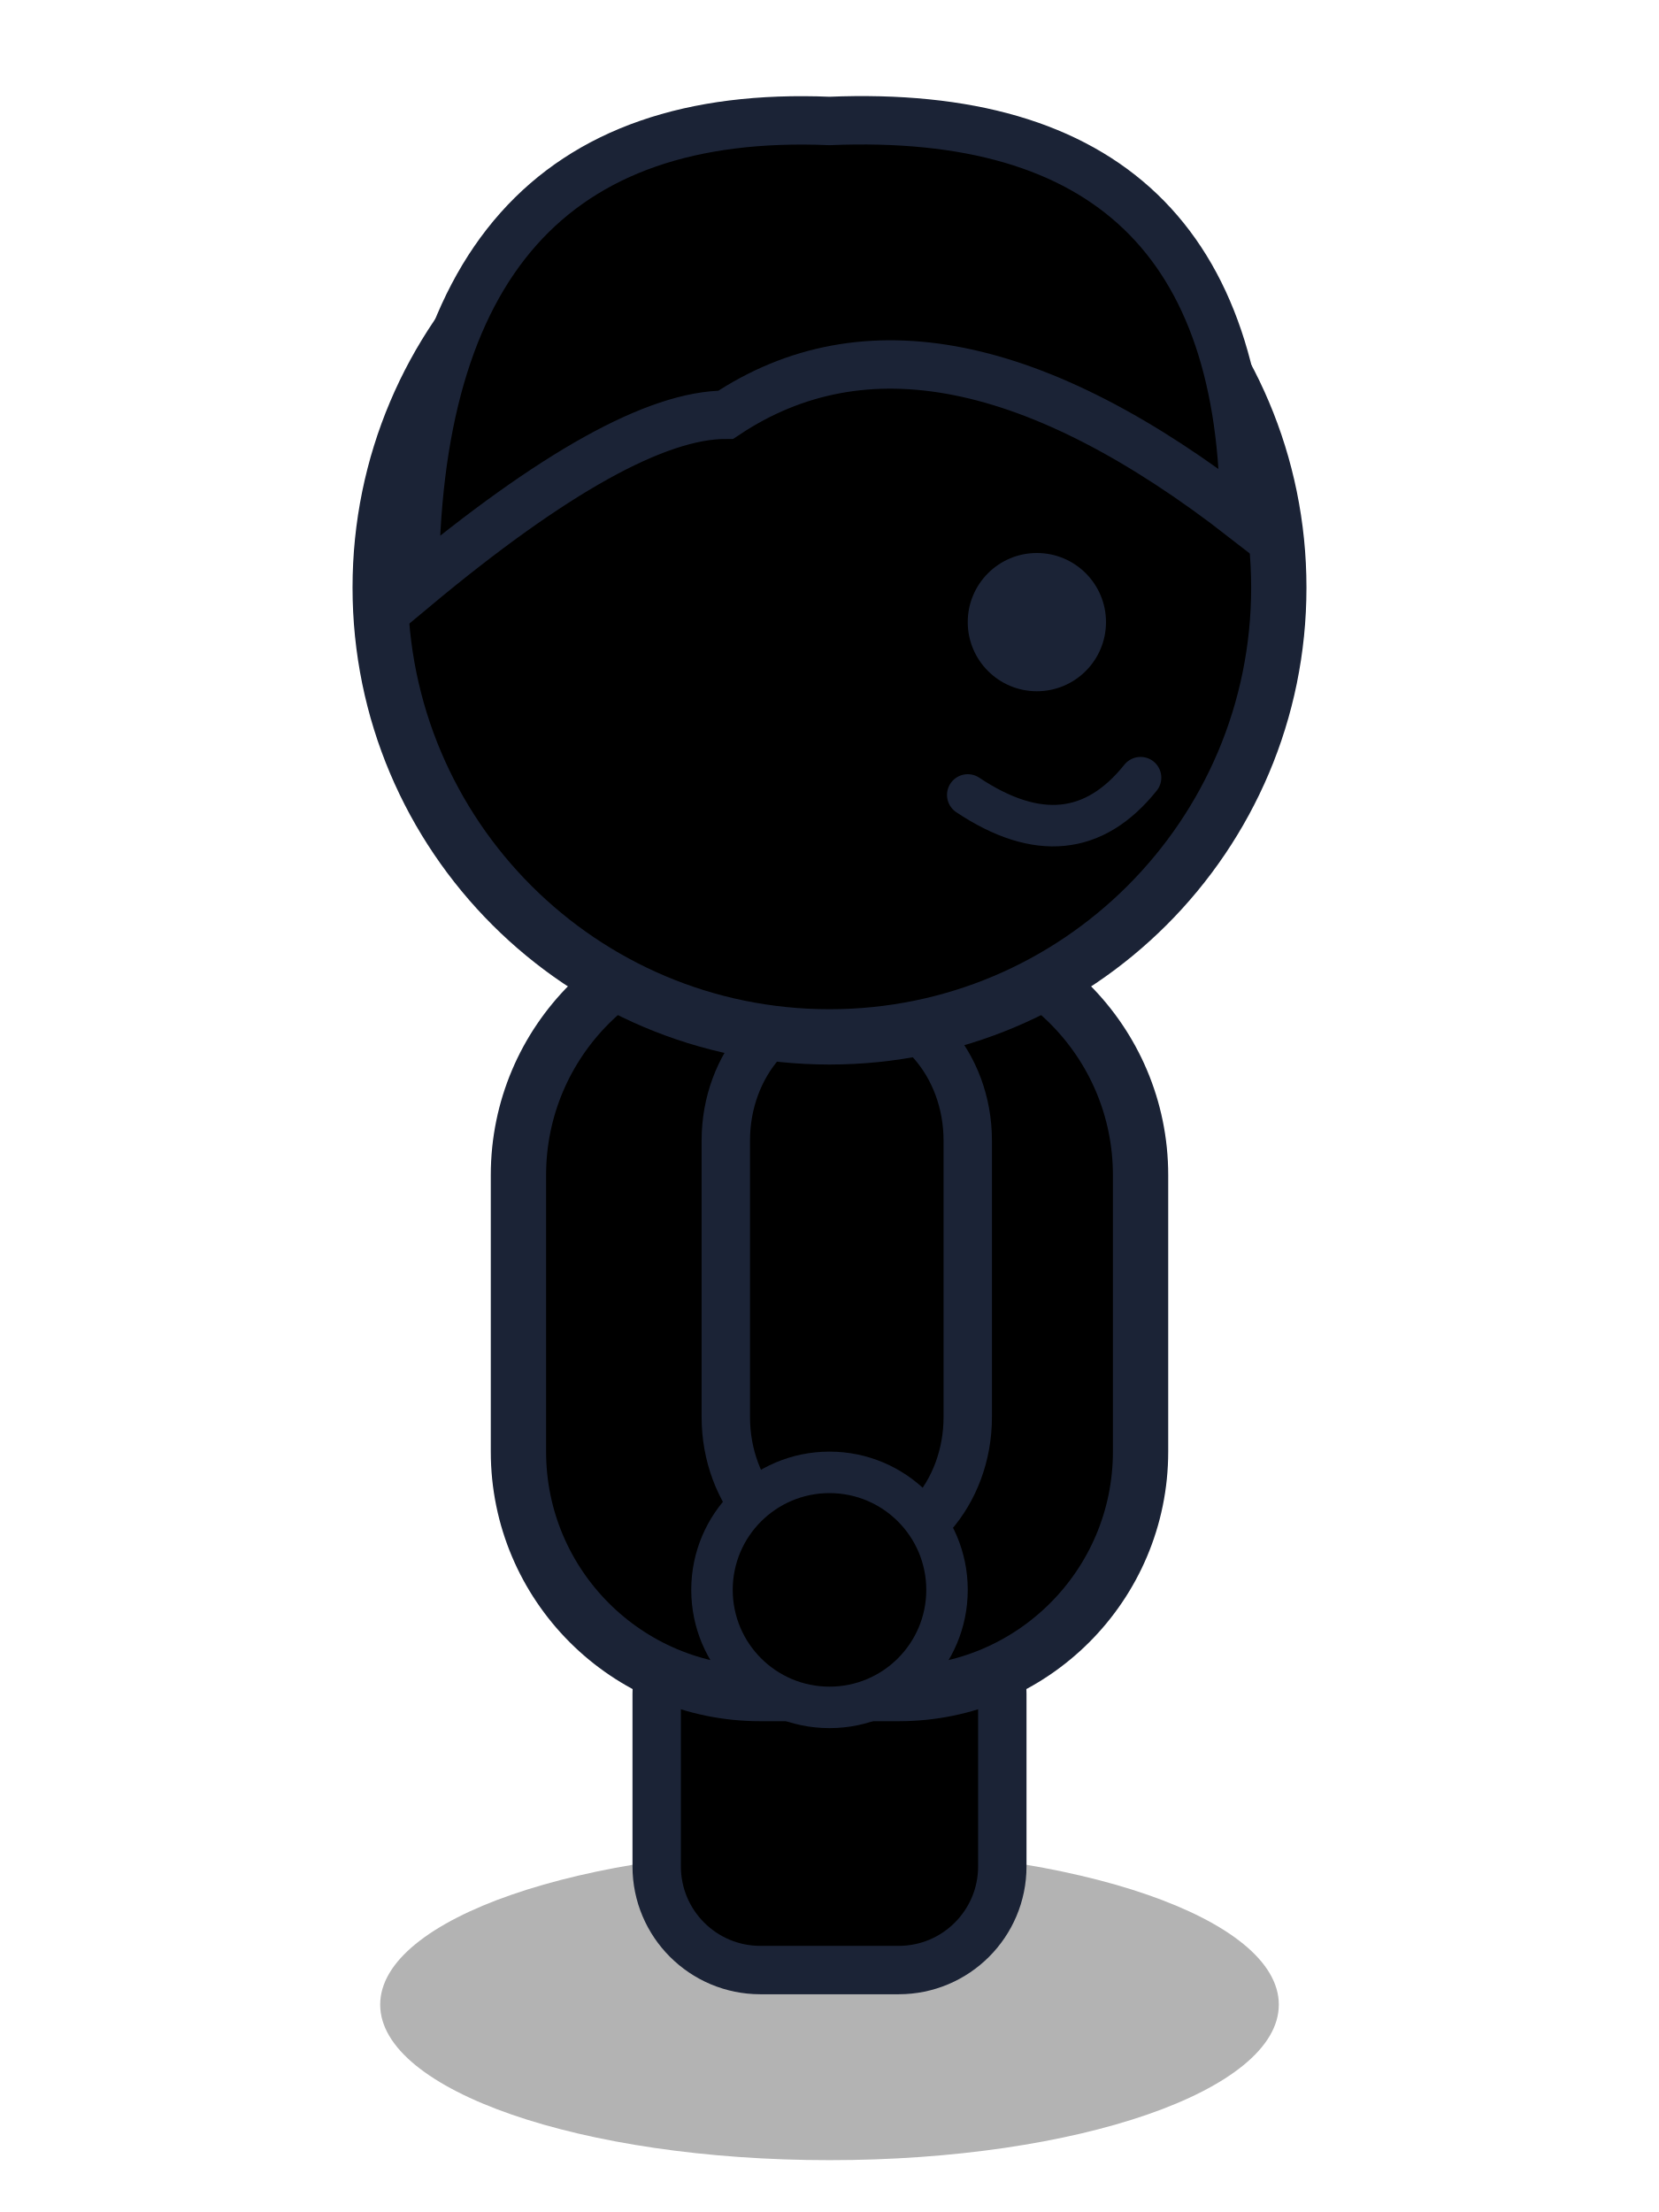
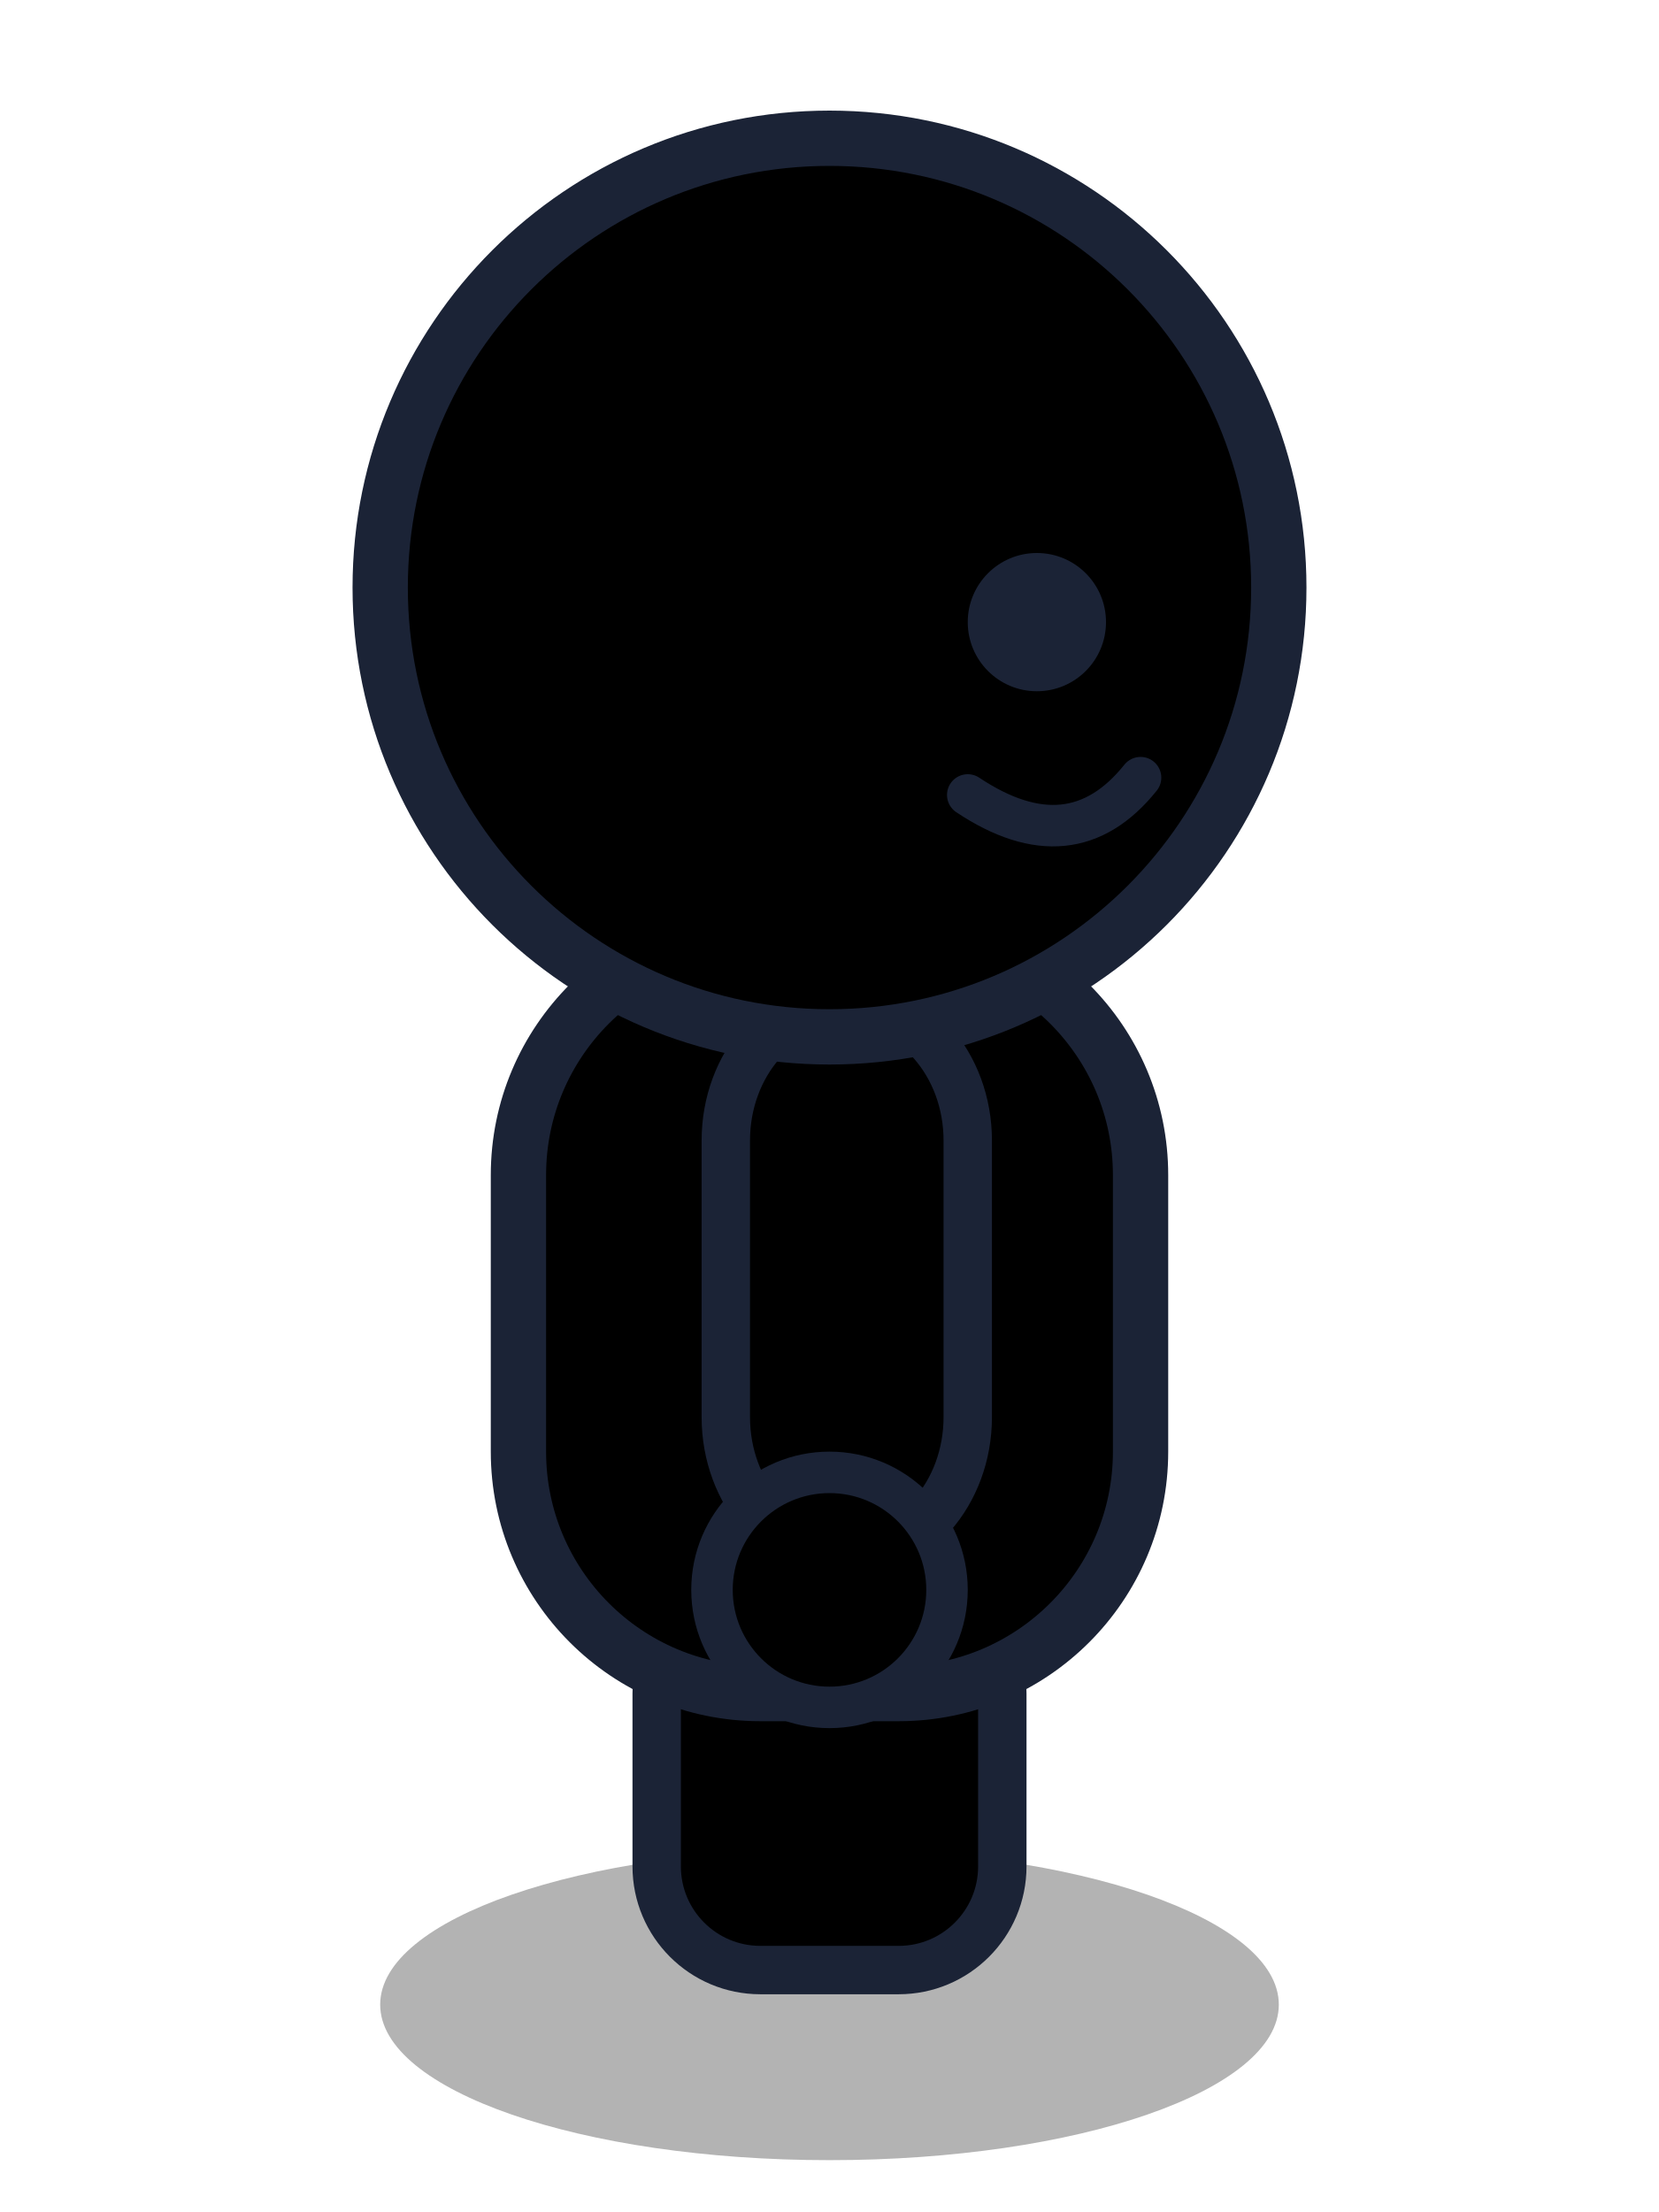
<svg xmlns="http://www.w3.org/2000/svg" width="96" height="128" viewBox="0 0 48 64">
  <ellipse cx="24" cy="58" rx="13" ry="4.5" fill="#000" opacity=".3" />
  <rect x="19" y="46" width="10" height="11" rx="3" fill="{{pants}}" stroke="#1b2336" stroke-width="1.4" />
  <rect x="15" y="27" width="18" height="22" rx="7" fill="{{shirt}}" stroke="#1b2336" stroke-width="1.6" />
  <rect x="21" y="29" width="7" height="16" rx="4" fill="{{shirt}}" stroke="#1b2336" stroke-width="1.4" />
-   <circle cx="24" cy="46" r="3.4" fill="{{skin}}" stroke="#1b2336" stroke-width="1.2" />
-   <circle cx="24" cy="17" r="13" fill="{{skin}}" stroke="#1b2336" stroke-width="1.6" />
-   <path d="M12 17 Q12 3 24 3.5 Q36 3 36 15 Q27 8 21 12 Q18 12 12 17Z" fill="{{hair}}" stroke="#1b2336" stroke-width="1.4" />
-   <circle cx="30" cy="18" r="2" fill="#1b2336" />
+   <circle cx="24" cy="46" r="3.4" fill="{{skin}}" stroke="#1b2336" stroke-width="1.2" />{{hairBack}}<circle cx="24" cy="17" r="13" fill="{{skin}}" stroke="#1b2336" stroke-width="1.6" />{{hairFront}}<circle cx="30" cy="18" r="2" fill="#1b2336" />
  <path d="M28 23 Q31 25 33 22.5" fill="none" stroke="#1b2336" stroke-width="1.2" stroke-linecap="round" />
</svg>
